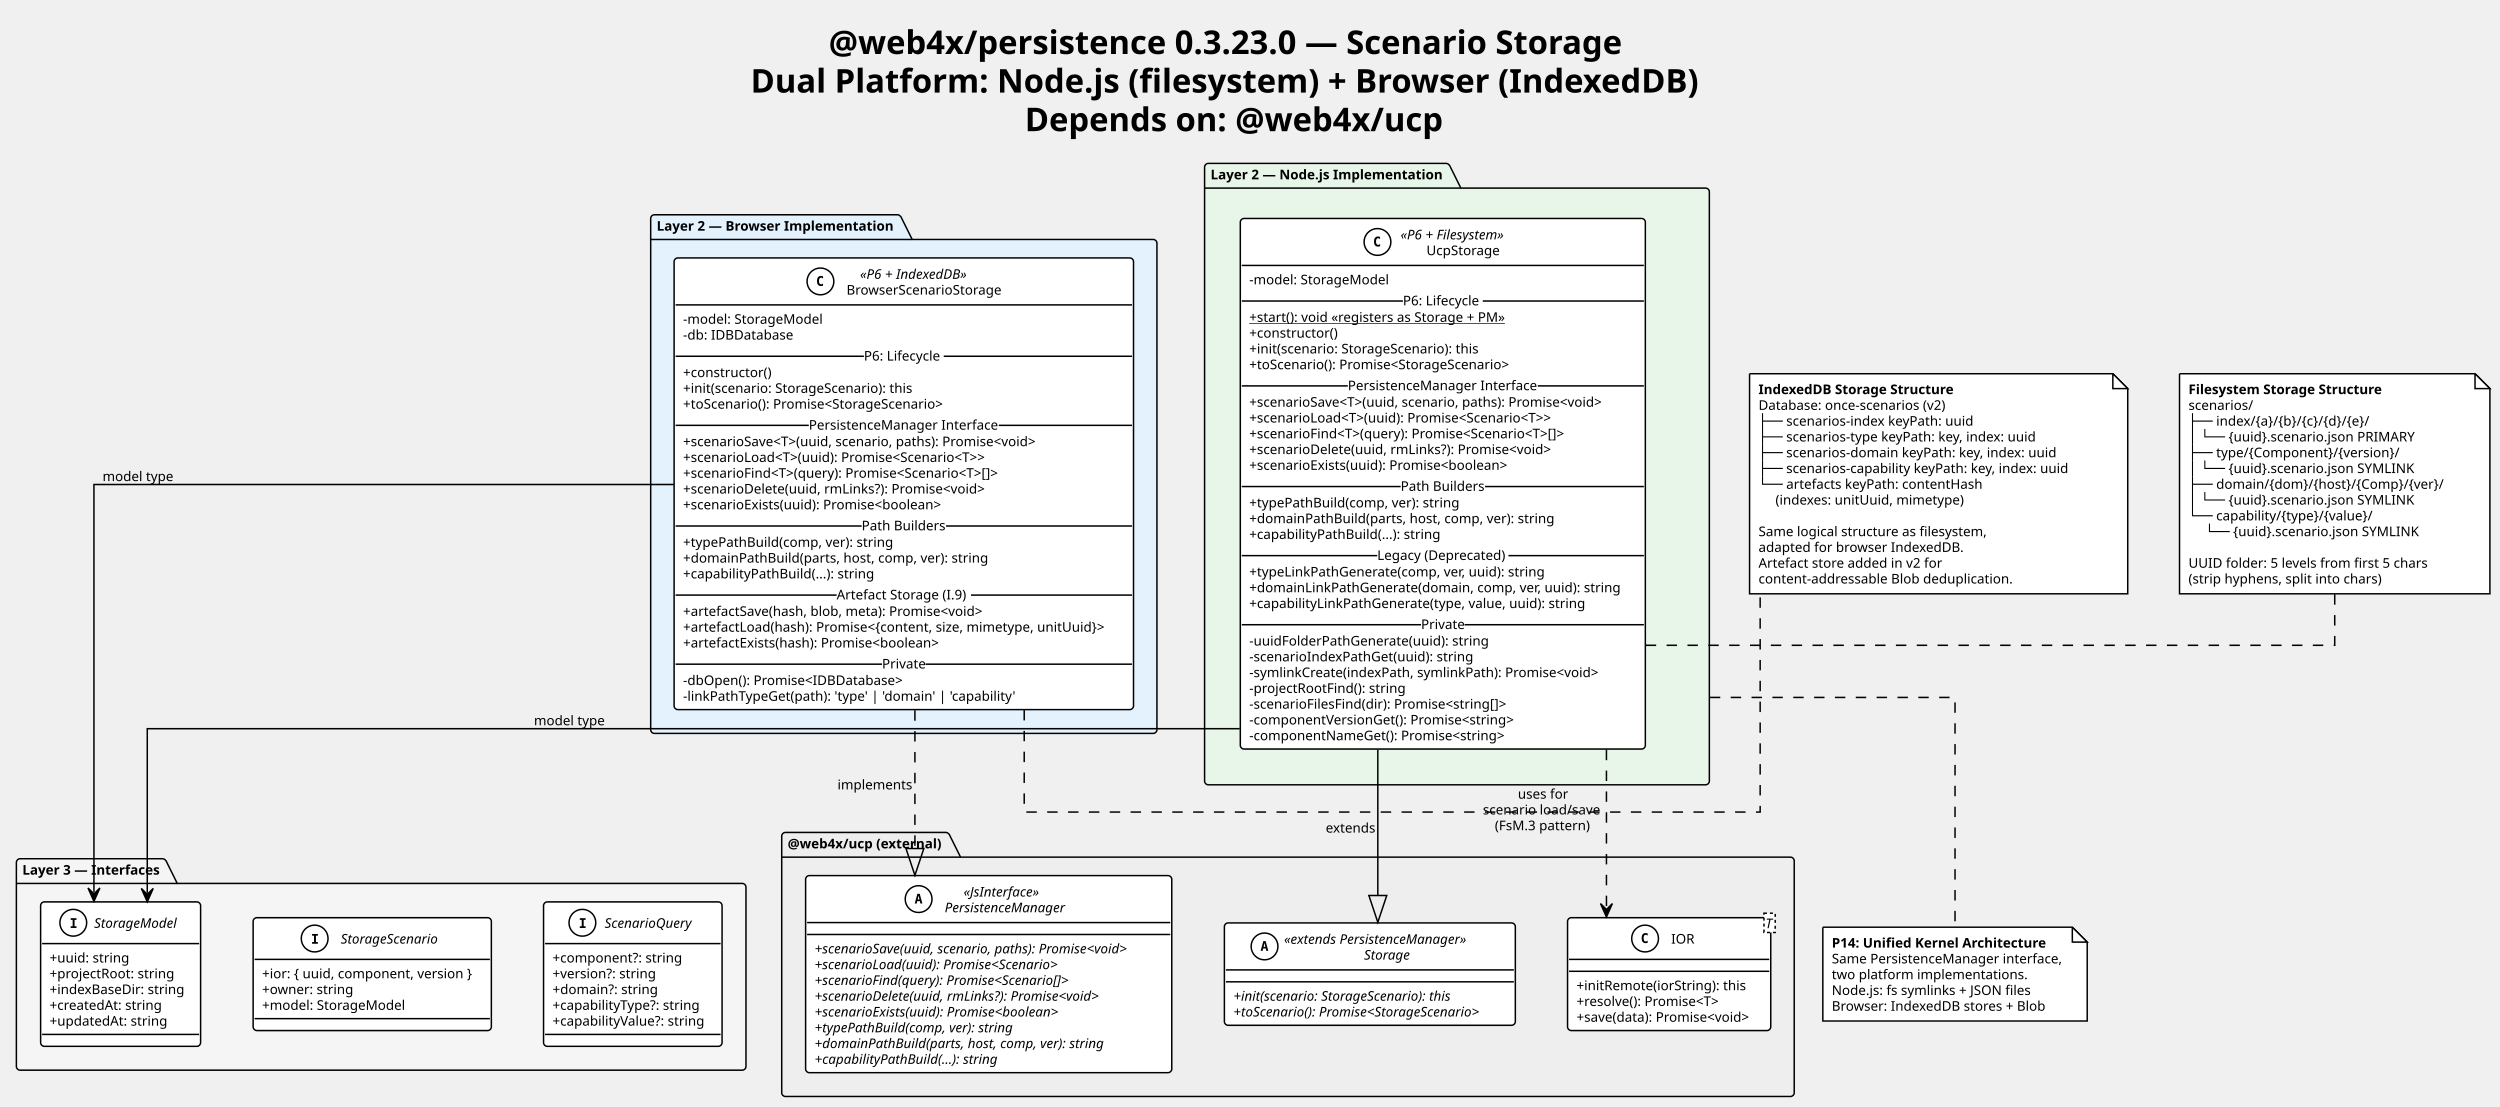
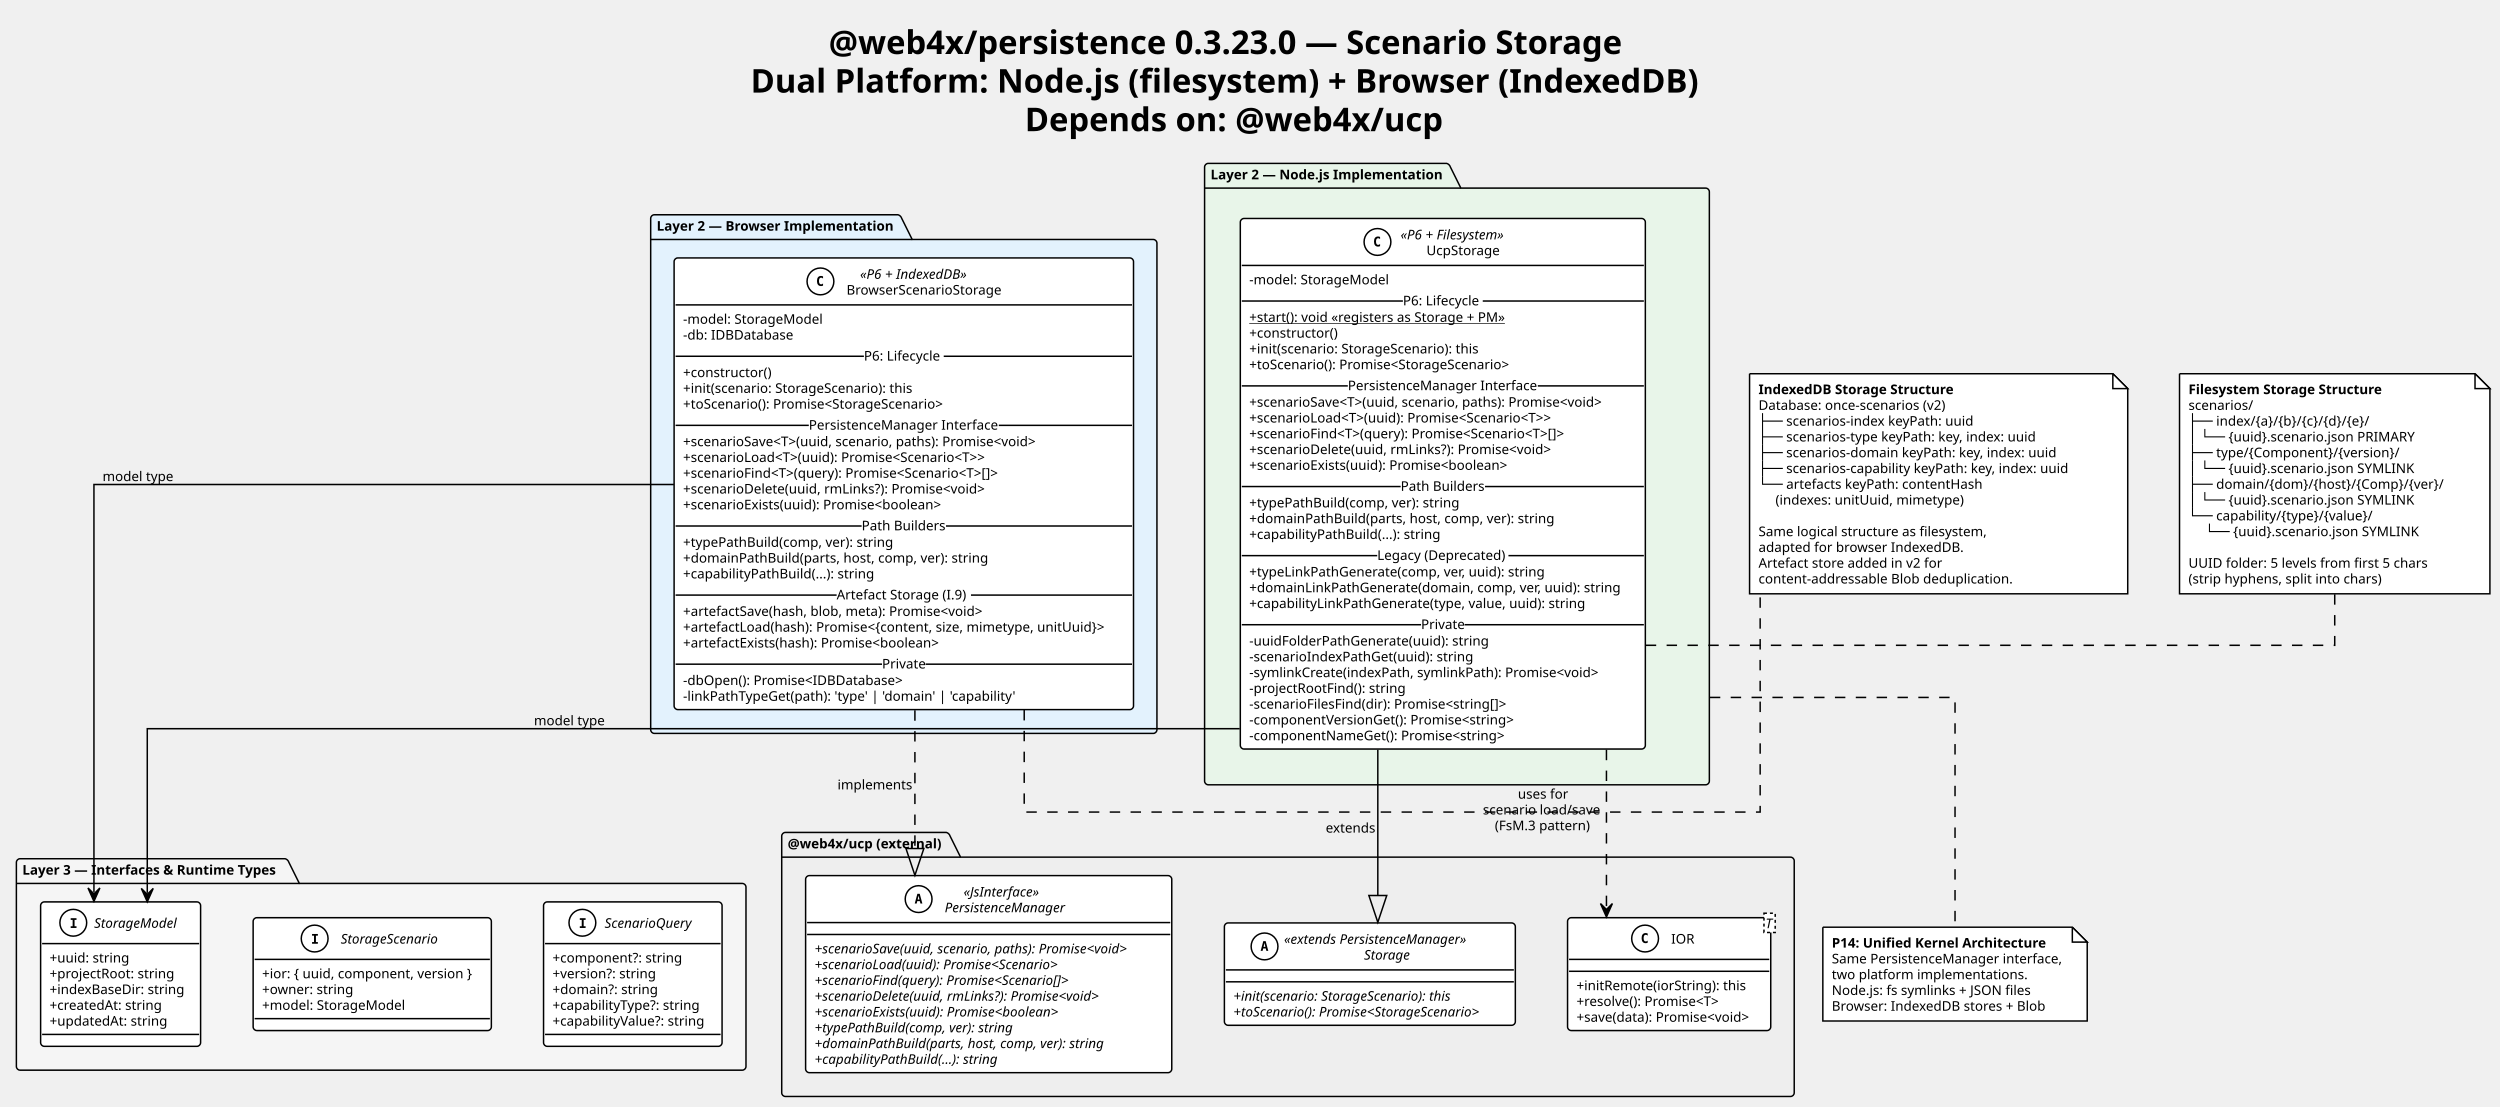
<svg xmlns="http://www.w3.org/2000/svg" contentStyleType="text/css" data-diagram-type="CLASS" height="743px" preserveAspectRatio="none" style="width:1679px;height:743px;background:#FFFFFF;" version="1.1" viewBox="0 0 1679 743" width="1679px" zoomAndPan="magnify">
  <defs />
  <g>
    <g class="title" data-source-line="8">
      <text fill="#000000" font-family="'Segoe UI'" font-size="22" font-weight="bold" lengthAdjust="spacing" textLength="557.144" x="556.54" y="36.27">@web4x/persistence 0.3.23.0 — Scenario Storage</text>
      <text fill="#000000" font-family="'Segoe UI'" font-size="22" font-weight="bold" lengthAdjust="spacing" textLength="662.03" x="504.096" y="62.18">Dual Platform: Node.js (filesystem) + Browser (IndexedDB)</text>
      <text fill="#000000" font-family="'Segoe UI'" font-size="22" font-weight="bold" lengthAdjust="spacing" textLength="293.724" x="688.25" y="88.09">Depends on: @web4x/ucp</text>
    </g>
    <g class="cluster" data-qualified-name="UCP" data-source-line="14" id="ent0002">
      <path d="M527.5,559.061 L635.604,559.061 A3.75,3.75 0 0 1 638.104,561.561 L645.104,575.66 L1202.5,575.66 A2.5,2.5 0 0 1 1205,578.16 L1205,733.89 A2.5,2.5 0 0 1 1202.5,736.39 L527.5,736.39 A2.5,2.5 0 0 1 525,733.89 L525,561.561 A2.5,2.5 0 0 1 527.5,559.061" fill="#EEEEEE" style="stroke:#000000;stroke-width:1;" />
      <line style="stroke:#000000;stroke-width:1;" x1="525" x2="645.104" y1="575.66" y2="575.66" />
      <text fill="#000000" font-family="'Segoe UI'" font-size="9" font-weight="bold" lengthAdjust="spacing" textLength="107.103" x="529" y="569.762">@web4x/ucp (external)</text>
    </g>
    <g class="cluster" data-qualified-name="L3" data-source-line="42" id="ent0006">
-       <path d="M13.5,576.721 L109.554,576.721 A3.75,3.75 0 0 1 112.054,579.221 L119.054,593.32 L498.5,593.32 A2.5,2.5 0 0 1 501,595.82 L501,716.221 A2.5,2.5 0 0 1 498.5,718.721 L13.5,718.721 A2.5,2.5 0 0 1 11,716.221 L11,579.221 A2.5,2.5 0 0 1 13.5,576.721" fill="#F5F5F5" style="stroke:#000000;stroke-width:1;" />
-       <line style="stroke:#000000;stroke-width:1;" x1="11" x2="119.054" y1="593.32" y2="593.32" />
-       <text fill="#000000" font-family="'Segoe UI'" font-size="9" font-weight="bold" lengthAdjust="spacing" textLength="95.054" x="15" y="587.422">Layer 3 — Interfaces</text>
+       <path d="M13.5,576.721 L191.542,576.721 A3.75,3.75 0 0 1 194.042,579.221 L201.042,593.32 L498.5,593.32 A2.5,2.5 0 0 1 501,595.82 L501,716.221 A2.5,2.5 0 0 1 498.5,718.721 L13.5,718.721 A2.5,2.5 0 0 1 11,716.221 L11,579.221 A2.5,2.5 0 0 1 13.5,576.721" fill="#F5F5F5" style="stroke:#000000;stroke-width:1;" />
+       <line style="stroke:#000000;stroke-width:1;" x1="11" x2="201.042" y1="593.32" y2="593.32" />
+       <text fill="#000000" font-family="'Segoe UI'" font-size="9" font-weight="bold" lengthAdjust="spacing" textLength="177.042" x="15" y="587.422">Layer 3 — Interfaces &amp; Runtime Types</text>
    </g>
    <g class="cluster" data-qualified-name="L2_Node" data-source-line="71" id="ent0010">
      <path d="M811.5,109.731 L971.608,109.731 A3.75,3.75 0 0 1 974.108,112.231 L981.108,126.33 L1145.5,126.33 A2.5,2.5 0 0 1 1148,128.83 L1148,524.561 A2.5,2.5 0 0 1 1145.5,527.061 L811.5,527.061 A2.5,2.5 0 0 1 809,524.561 L809,112.231 A2.5,2.5 0 0 1 811.5,109.731" fill="#E8F5E9" style="stroke:#000000;stroke-width:1;" />
      <line style="stroke:#000000;stroke-width:1;" x1="809" x2="981.108" y1="126.33" y2="126.33" />
      <text fill="#000000" font-family="'Segoe UI'" font-size="9" font-weight="bold" lengthAdjust="spacing" textLength="159.108" x="813" y="120.432">Layer 2 — Node.js Implementation</text>
    </g>
    <g class="cluster" data-qualified-name="L2_Browser" data-source-line="105" id="ent0012">
      <path d="M439.5,144.231 L603.124,144.231 A3.75,3.75 0 0 1 605.624,146.731 L612.624,160.83 L774.5,160.83 A2.5,2.5 0 0 1 777,163.33 L777,490.06 A2.5,2.5 0 0 1 774.5,492.56 L439.5,492.56 A2.5,2.5 0 0 1 437,490.06 L437,146.731 A2.5,2.5 0 0 1 439.5,144.231" fill="#E3F2FD" style="stroke:#000000;stroke-width:1;" />
      <line style="stroke:#000000;stroke-width:1;" x1="437" x2="612.624" y1="160.83" y2="160.83" />
      <text fill="#000000" font-family="'Segoe UI'" font-size="9" font-weight="bold" lengthAdjust="spacing" textLength="162.624" x="441" y="154.932">Layer 2 — Browser Implementation</text>
    </g>
    <g class="entity" data-qualified-name="UCP.ExtPM" data-source-line="15" id="ent0003">
      <rect fill="#FFFFFF" height="132.334" rx="2.5" ry="2.5" style="stroke:#000000;stroke-width:1;" width="245.908" x="541.05" y="588.061" />
      <ellipse cx="616.941" cy="603.829" fill="#FFFFFF" rx="9" ry="9" style="stroke:#000000;stroke-width:1;" />
      <path d="M616.898,601.455 L616.288,604.14 L617.514,604.14 Z M616.107,600.268 L617.694,600.268 L619.465,606.829 L618.168,606.829 L617.764,605.208 L616.028,605.208 L615.633,606.829 L614.336,606.829 Z " fill="#000000" />
      <text fill="#000000" font-family="Verdana" font-size="9" font-style="italic" lengthAdjust="spacing" textLength="61.233" x="647.137" y="602.109">«JsInterface»</text>
      <text fill="#000000" font-family="'Segoe UI'" font-size="9" font-style="italic" lengthAdjust="spacing" textLength="86.625" x="634.441" y="612.7">PersistenceManager</text>
      <line style="stroke:#000000;stroke-width:1;" x1="542.05" x2="785.958" y1="619.598" y2="619.598" />
      <line style="stroke:#000000;stroke-width:1;" x1="542.05" x2="785.958" y1="627.598" y2="627.598" />
      <text fill="#000000" font-family="'Segoe UI'" font-size="9" font-style="italic" lengthAdjust="spacing" textLength="233.908" x="547.05" y="640.299">+scenarioSave(uuid, scenario, paths): Promise&lt;void&gt;</text>
      <text fill="#000000" font-family="'Segoe UI'" font-size="9" font-style="italic" lengthAdjust="spacing" textLength="181.622" x="547.05" y="650.899">+scenarioLoad(uuid): Promise&lt;Scenario&gt;</text>
      <text fill="#000000" font-family="'Segoe UI'" font-size="9" font-style="italic" lengthAdjust="spacing" textLength="190.402" x="547.05" y="661.499">+scenarioFind(query): Promise&lt;Scenario[]&gt;</text>
      <text fill="#000000" font-family="'Segoe UI'" font-size="9" font-style="italic" lengthAdjust="spacing" textLength="214.435" x="547.05" y="672.098">+scenarioDelete(uuid, rmLinks?): Promise&lt;void&gt;</text>
      <text fill="#000000" font-family="'Segoe UI'" font-size="9" font-style="italic" lengthAdjust="spacing" textLength="184.254" x="547.05" y="682.698">+scenarioExists(uuid): Promise&lt;boolean&gt;</text>
      <text fill="#000000" font-family="'Segoe UI'" font-size="9" font-style="italic" lengthAdjust="spacing" textLength="146.667" x="547.05" y="693.297">+typePathBuild(comp, ver): string</text>
      <text fill="#000000" font-family="'Segoe UI'" font-size="9" font-style="italic" lengthAdjust="spacing" textLength="213.403" x="547.05" y="703.897">+domainPathBuild(parts, host, comp, ver): string</text>
      <text fill="#000000" font-family="'Segoe UI'" font-size="9" font-style="italic" lengthAdjust="spacing" textLength="134.96" x="547.05" y="714.496">+capabilityPathBuild(...): string</text>
    </g>
    <g class="entity" data-qualified-name="UCP.ExtSTG" data-source-line="26" id="ent0004">
      <rect fill="#FFFFFF" height="68.737" rx="2.5" ry="2.5" style="stroke:#000000;stroke-width:1;" width="195.397" x="822.3" y="619.851" />
      <ellipse cx="849.262" cy="635.619" fill="#FFFFFF" rx="9" ry="9" style="stroke:#000000;stroke-width:1;" />
      <path d="M849.219,633.245 L848.608,635.93 L849.834,635.93 Z M848.428,632.058 L850.014,632.058 L851.785,638.619 L850.489,638.619 L850.085,636.998 L848.349,636.998 L847.953,638.619 L846.657,638.619 Z " fill="#000000" />
      <text fill="#000000" font-family="Verdana" font-size="9" font-style="italic" lengthAdjust="spacing" textLength="140.37" x="862.365" y="633.899">«extends PersistenceManager»</text>
      <text fill="#000000" font-family="'Segoe UI'" font-size="9" font-style="italic" lengthAdjust="spacing" textLength="33.02" x="916.04" y="644.49">Storage</text>
      <line style="stroke:#000000;stroke-width:1;" x1="823.3" x2="1016.697" y1="651.388" y2="651.388" />
      <line style="stroke:#000000;stroke-width:1;" x1="823.3" x2="1016.697" y1="659.388" y2="659.388" />
      <text fill="#000000" font-family="'Segoe UI'" font-size="9" font-style="italic" lengthAdjust="spacing" textLength="161.134" x="828.3" y="672.089">+init(scenario: StorageScenario): this</text>
      <text fill="#000000" font-family="'Segoe UI'" font-size="9" font-style="italic" lengthAdjust="spacing" textLength="183.397" x="828.3" y="682.689">+toScenario(): Promise&lt;StorageScenario&gt;</text>
    </g>
    <g class="entity" data-qualified-name="UCP.ExtIOR" data-source-line="31" id="ent0005">
      <rect fill="#FFFFFF" height="75.799" rx="2.5" ry="2.5" style="stroke:#000000;stroke-width:1;" width="136.458" x="1052.77" y="616.321" />
      <ellipse cx="1104.838" cy="630.321" fill="#FFFFFF" rx="9" ry="9" style="stroke:#000000;stroke-width:1;" />
      <path d="M1106.589,633.131 Q1106.281,633.29 1105.943,633.369 Q1105.604,633.448 1105.231,633.448 Q1103.903,633.448 1103.205,632.573 Q1102.506,631.699 1102.506,630.047 Q1102.506,628.39 1103.205,627.515 Q1103.903,626.641 1105.231,626.641 Q1105.604,626.641 1105.947,626.72 Q1106.29,626.799 1106.589,626.957 L1106.589,628.399 Q1106.255,628.091 1105.94,627.948 Q1105.626,627.805 1105.292,627.805 Q1104.58,627.805 1104.218,628.37 Q1103.855,628.935 1103.855,630.047 Q1103.855,631.154 1104.218,631.719 Q1104.58,632.283 1105.292,632.283 Q1105.626,632.283 1105.94,632.14 Q1106.255,631.998 1106.589,631.69 Z " fill="#000000" />
      <text fill="#000000" font-family="'Segoe UI'" font-size="9" lengthAdjust="spacing" textLength="15.275" x="1122.338" y="633.722">IOR</text>
      <rect fill="#FFFFFF" height="12.938" style="stroke:#000000;stroke-width:1;stroke-dasharray:2,2;" width="7.546" x="1184.682" y="613.321" />
      <text fill="#000000" font-family="Verdana" font-size="9" font-style="italic" lengthAdjust="spacing" textLength="5.546" x="1185.682" y="623.369">T</text>
      <line style="stroke:#000000;stroke-width:1;" x1="1053.77" x2="1188.227" y1="644.321" y2="644.321" />
      <line style="stroke:#000000;stroke-width:1;" x1="1053.77" x2="1188.227" y1="652.321" y2="652.321" />
      <text fill="#000000" font-family="'Segoe UI'" font-size="9" lengthAdjust="spacing" textLength="119.522" x="1058.77" y="665.022">+initRemote(iorString): this</text>
      <text fill="#000000" font-family="'Segoe UI'" font-size="9" lengthAdjust="spacing" textLength="104.581" x="1058.77" y="675.621">+resolve(): Promise&lt;T&gt;</text>
      <text fill="#000000" font-family="'Segoe UI'" font-size="9" lengthAdjust="spacing" textLength="124.457" x="1058.77" y="686.221">+save(data): Promise&lt;void&gt;</text>
    </g>
    <g class="entity" data-qualified-name="L3.ISTM" data-source-line="44" id="ent0007">
      <rect fill="#FFFFFF" height="96.998" rx="2.5" ry="2.5" style="stroke:#000000;stroke-width:1;" width="107.445" x="27.28" y="605.721" />
      <ellipse cx="49.219" cy="619.721" fill="#FFFFFF" rx="9" ry="9" style="stroke:#000000;stroke-width:1;" />
      <path d="M47.475,617.802 L47.475,616.659 L51.381,616.659 L51.381,617.802 L50.076,617.802 L50.076,622.078 L51.381,622.078 L51.381,623.221 L47.475,623.221 L47.475,622.078 L48.78,622.078 L48.78,617.802 Z " fill="#000000" />
      <text fill="#000000" font-family="'Segoe UI'" font-size="9" font-style="italic" lengthAdjust="spacing" textLength="59.581" x="63.205" y="623.122">StorageModel</text>
      <line style="stroke:#000000;stroke-width:1;" x1="28.28" x2="133.725" y1="633.721" y2="633.721" />
      <text fill="#000000" font-family="'Segoe UI'" font-size="9" lengthAdjust="spacing" textLength="57.722" x="33.28" y="646.422">+uuid: string</text>
      <text fill="#000000" font-family="'Segoe UI'" font-size="9" lengthAdjust="spacing" textLength="89.002" x="33.28" y="657.021">+projectRoot: string</text>
      <text fill="#000000" font-family="'Segoe UI'" font-size="9" lengthAdjust="spacing" textLength="95.445" x="33.28" y="667.621">+indexBaseDir: string</text>
      <text fill="#000000" font-family="'Segoe UI'" font-size="9" lengthAdjust="spacing" textLength="80.183" x="33.28" y="678.221">+createdAt: string</text>
      <text fill="#000000" font-family="'Segoe UI'" font-size="9" lengthAdjust="spacing" textLength="83.79" x="33.28" y="688.82">+updatedAt: string</text>
      <line style="stroke:#000000;stroke-width:1;" x1="28.28" x2="133.725" y1="694.718" y2="694.718" />
    </g>
    <g class="entity" data-qualified-name="L3.ISTS" data-source-line="52" id="ent0008">
      <rect fill="#FFFFFF" height="75.799" rx="2.5" ry="2.5" style="stroke:#000000;stroke-width:1;" width="159.981" x="170.01" y="616.321" />
      <ellipse cx="211.321" cy="630.321" fill="#FFFFFF" rx="9" ry="9" style="stroke:#000000;stroke-width:1;" />
      <path d="M209.577,628.402 L209.577,627.259 L213.483,627.259 L213.483,628.402 L212.178,628.402 L212.178,632.678 L213.483,632.678 L213.483,633.821 L209.577,633.821 L209.577,632.678 L210.882,632.678 L210.882,628.402 Z " fill="#000000" />
      <text fill="#000000" font-family="'Segoe UI'" font-size="9" font-style="italic" lengthAdjust="spacing" textLength="69.86" x="228.821" y="633.722">StorageScenario</text>
      <line style="stroke:#000000;stroke-width:1;" x1="171.01" x2="328.991" y1="644.321" y2="644.321" />
      <text fill="#000000" font-family="'Segoe UI'" font-size="9" lengthAdjust="spacing" textLength="147.981" x="176.01" y="657.022">+ior: { uuid, component, version }</text>
      <text fill="#000000" font-family="'Segoe UI'" font-size="9" lengthAdjust="spacing" textLength="65.03" x="176.01" y="667.621">+owner: string</text>
      <text fill="#000000" font-family="'Segoe UI'" font-size="9" lengthAdjust="spacing" textLength="99.642" x="176.01" y="678.221">+model: StorageModel</text>
      <line style="stroke:#000000;stroke-width:1;" x1="171.01" x2="328.991" y1="684.119" y2="684.119" />
    </g>
    <g class="entity" data-qualified-name="L3.ISQ" data-source-line="58" id="ent0009">
      <rect fill="#FFFFFF" height="96.998" rx="2.5" ry="2.5" style="stroke:#000000;stroke-width:1;" width="119.89" x="365.05" y="605.721" />
      <ellipse cx="391.134" cy="619.721" fill="#FFFFFF" rx="9" ry="9" style="stroke:#000000;stroke-width:1;" />
      <path d="M389.389,617.802 L389.389,616.659 L393.296,616.659 L393.296,617.802 L391.991,617.802 L391.991,622.078 L393.296,622.078 L393.296,623.221 L389.389,623.221 L389.389,622.078 L390.695,622.078 L390.695,617.802 Z " fill="#000000" />
      <text fill="#000000" font-family="'Segoe UI'" font-size="9" font-style="italic" lengthAdjust="spacing" textLength="62.815" x="406.041" y="623.122">ScenarioQuery</text>
      <line style="stroke:#000000;stroke-width:1;" x1="366.05" x2="483.94" y1="633.721" y2="633.721" />
      <text fill="#000000" font-family="'Segoe UI'" font-size="9" lengthAdjust="spacing" textLength="91.367" x="371.05" y="646.422">+component?: string</text>
      <text fill="#000000" font-family="'Segoe UI'" font-size="9" lengthAdjust="spacing" textLength="73.74" x="371.05" y="657.021">+version?: string</text>
      <text fill="#000000" font-family="'Segoe UI'" font-size="9" lengthAdjust="spacing" textLength="74.835" x="371.05" y="667.621">+domain?: string</text>
      <text fill="#000000" font-family="'Segoe UI'" font-size="9" lengthAdjust="spacing" textLength="104.906" x="371.05" y="678.221">+capabilityType?: string</text>
      <text fill="#000000" font-family="'Segoe UI'" font-size="9" lengthAdjust="spacing" textLength="107.89" x="371.05" y="688.82">+capabilityValue?: string</text>
      <line style="stroke:#000000;stroke-width:1;" x1="366.05" x2="483.94" y1="694.718" y2="694.718" />
    </g>
    <g class="entity" data-qualified-name="L2_Node.UcpSt" data-source-line="73" id="ent0011">
      <rect fill="#FFFFFF" height="356.327" rx="2.5" ry="2.5" style="stroke:#000000;stroke-width:1;" width="272.02" x="832.99" y="146.731" />
      <ellipse cx="925.111" cy="162.499" fill="#FFFFFF" rx="9" ry="9" style="stroke:#000000;stroke-width:1;" />
      <path d="M926.861,165.31 Q926.554,165.469 926.215,165.548 Q925.877,165.627 925.503,165.627 Q924.176,165.627 923.477,164.752 Q922.779,163.878 922.779,162.225 Q922.779,160.569 923.477,159.694 Q924.176,158.82 925.503,158.82 Q925.877,158.82 926.22,158.899 Q926.562,158.978 926.861,159.136 L926.861,160.577 Q926.527,160.27 926.213,160.127 Q925.899,159.984 925.565,159.984 Q924.853,159.984 924.49,160.549 Q924.128,161.113 924.128,162.225 Q924.128,163.333 924.49,163.898 Q924.853,164.462 925.565,164.462 Q925.899,164.462 926.213,164.319 Q926.527,164.177 926.861,163.869 Z " fill="#000000" />
      <text fill="#000000" font-family="Verdana" font-size="9" font-style="italic" lengthAdjust="spacing" textLength="84.278" x="940.611" y="160.779">«P6 + Filesystem»</text>
      <text fill="#000000" font-family="'Segoe UI'" font-size="9" lengthAdjust="spacing" textLength="49.531" x="957.985" y="171.37">UcpStorage</text>
      <line style="stroke:#000000;stroke-width:1;" x1="833.99" x2="1104.01" y1="178.268" y2="178.268" />
      <text fill="#000000" font-family="'Segoe UI'" font-size="9" lengthAdjust="spacing" textLength="97.695" x="838.99" y="190.969">-model: StorageModel</text>
      <text fill="#000000" font-family="'Segoe UI'" font-size="9" lengthAdjust="spacing" text-decoration="underline" textLength="184.254" x="838.99" y="216.168">+start(): void  «registers as Storage + PM»</text>
      <text fill="#000000" font-family="'Segoe UI'" font-size="9" lengthAdjust="spacing" textLength="63.141" x="838.99" y="226.768">+constructor()</text>
      <text fill="#000000" font-family="'Segoe UI'" font-size="9" lengthAdjust="spacing" textLength="161.134" x="838.99" y="237.368">+init(scenario: StorageScenario): this</text>
      <text fill="#000000" font-family="'Segoe UI'" font-size="9" lengthAdjust="spacing" textLength="183.397" x="838.99" y="247.967">+toScenario(): Promise&lt;StorageScenario&gt;</text>
      <line style="stroke:#000000;stroke-width:1;" x1="833.99" x2="942.189" y1="202.167" y2="202.167" />
      <text fill="#000000" font-family="'Segoe UI'" font-size="9" lengthAdjust="spacing" textLength="53.622" x="942.189" y="205.069">P6: Lifecycle</text>
      <line style="stroke:#000000;stroke-width:1;" x1="995.811" x2="1104.01" y1="202.167" y2="202.167" />
      <text fill="#000000" font-family="'Segoe UI'" font-size="9" lengthAdjust="spacing" textLength="253.907" x="838.99" y="273.166">+scenarioSave&lt;T&gt;(uuid, scenario, paths): Promise&lt;void&gt;</text>
      <text fill="#000000" font-family="'Segoe UI'" font-size="9" lengthAdjust="spacing" textLength="221.621" x="838.99" y="283.766">+scenarioLoad&lt;T&gt;(uuid): Promise&lt;Scenario&lt;T&gt;&gt;</text>
      <text fill="#000000" font-family="'Segoe UI'" font-size="9" lengthAdjust="spacing" textLength="230.401" x="838.99" y="294.366">+scenarioFind&lt;T&gt;(query): Promise&lt;Scenario&lt;T&gt;[]&gt;</text>
      <text fill="#000000" font-family="'Segoe UI'" font-size="9" lengthAdjust="spacing" textLength="214.435" x="838.99" y="304.965">+scenarioDelete(uuid, rmLinks?): Promise&lt;void&gt;</text>
      <text fill="#000000" font-family="'Segoe UI'" font-size="9" lengthAdjust="spacing" textLength="184.254" x="838.99" y="315.565">+scenarioExists(uuid): Promise&lt;boolean&gt;</text>
      <line style="stroke:#000000;stroke-width:1;" x1="833.99" x2="905.191" y1="259.166" y2="259.166" />
      <text fill="#000000" font-family="'Segoe UI'" font-size="9" lengthAdjust="spacing" textLength="127.617" x="905.191" y="262.067">PersistenceManager Interface</text>
      <line style="stroke:#000000;stroke-width:1;" x1="1032.809" x2="1104.01" y1="259.166" y2="259.166" />
      <text fill="#000000" font-family="'Segoe UI'" font-size="9" lengthAdjust="spacing" textLength="146.667" x="838.99" y="340.764">+typePathBuild(comp, ver): string</text>
      <text fill="#000000" font-family="'Segoe UI'" font-size="9" lengthAdjust="spacing" textLength="213.403" x="838.99" y="351.364">+domainPathBuild(parts, host, comp, ver): string</text>
      <text fill="#000000" font-family="'Segoe UI'" font-size="9" lengthAdjust="spacing" textLength="134.96" x="838.99" y="361.963">+capabilityPathBuild(...): string</text>
      <line style="stroke:#000000;stroke-width:1;" x1="833.99" x2="940.671" y1="326.763" y2="326.763" />
      <text fill="#000000" font-family="'Segoe UI'" font-size="9" lengthAdjust="spacing" textLength="56.659" x="940.671" y="329.665">Path Builders</text>
      <line style="stroke:#000000;stroke-width:1;" x1="997.329" x2="1104.01" y1="326.763" y2="326.763" />
      <text fill="#000000" font-family="'Segoe UI'" font-size="9" lengthAdjust="spacing" textLength="207.567" x="838.99" y="387.163">+typeLinkPathGenerate(comp, ver, uuid): string</text>
      <text fill="#000000" font-family="'Segoe UI'" font-size="9" lengthAdjust="spacing" textLength="260.02" x="838.99" y="397.762">+domainLinkPathGenerate(domain, comp, ver, uuid): string</text>
      <text fill="#000000" font-family="'Segoe UI'" font-size="9" lengthAdjust="spacing" textLength="234.589" x="838.99" y="408.362">+capabilityLinkPathGenerate(type, value, uuid): string</text>
      <line style="stroke:#000000;stroke-width:1;" x1="833.99" x2="924.925" y1="373.162" y2="373.162" />
      <text fill="#000000" font-family="'Segoe UI'" font-size="9" lengthAdjust="spacing" textLength="88.15" x="924.925" y="376.063">Legacy (Deprecated)</text>
      <line style="stroke:#000000;stroke-width:1;" x1="1013.075" x2="1104.01" y1="373.162" y2="373.162" />
      <text fill="#000000" font-family="'Segoe UI'" font-size="9" lengthAdjust="spacing" textLength="166.43" x="838.99" y="433.561">-uuidFolderPathGenerate(uuid): string</text>
      <text fill="#000000" font-family="'Segoe UI'" font-size="9" lengthAdjust="spacing" textLength="156.366" x="838.99" y="444.161">-scenarioIndexPathGet(uuid): string</text>
      <text fill="#000000" font-family="'Segoe UI'" font-size="9" lengthAdjust="spacing" textLength="247.94" x="838.99" y="454.76">-symlinkCreate(indexPath, symlinkPath): Promise&lt;void&gt;</text>
      <text fill="#000000" font-family="'Segoe UI'" font-size="9" lengthAdjust="spacing" textLength="111.586" x="838.99" y="465.36">-projectRootFind(): string</text>
      <text fill="#000000" font-family="'Segoe UI'" font-size="9" lengthAdjust="spacing" textLength="183.981" x="838.99" y="475.959">-scenarioFilesFind(dir): Promise&lt;string[]&gt;</text>
      <text fill="#000000" font-family="'Segoe UI'" font-size="9" lengthAdjust="spacing" textLength="188.345" x="838.99" y="486.559">-componentVersionGet(): Promise&lt;string&gt;</text>
      <text fill="#000000" font-family="'Segoe UI'" font-size="9" lengthAdjust="spacing" textLength="180.497" x="838.99" y="497.159">-componentNameGet(): Promise&lt;string&gt;</text>
      <line style="stroke:#000000;stroke-width:1;" x1="833.99" x2="954.366" y1="419.56" y2="419.56" />
      <text fill="#000000" font-family="'Segoe UI'" font-size="9" lengthAdjust="spacing" textLength="29.268" x="954.366" y="422.461">Private</text>
      <line style="stroke:#000000;stroke-width:1;" x1="983.634" x2="1104.01" y1="419.56" y2="419.56" />
    </g>
    <g class="entity" data-qualified-name="L2_Browser.BSS" data-source-line="107" id="ent0013">
      <rect fill="#FFFFFF" height="303.329" rx="2.5" ry="2.5" style="stroke:#000000;stroke-width:1;" width="308.534" x="452.73" y="173.231" />
      <ellipse cx="551.014" cy="188.999" fill="#FFFFFF" rx="9" ry="9" style="stroke:#000000;stroke-width:1;" />
      <path d="M552.764,191.81 Q552.457,191.969 552.118,192.048 Q551.78,192.127 551.406,192.127 Q550.079,192.127 549.38,191.252 Q548.682,190.378 548.682,188.725 Q548.682,187.069 549.38,186.194 Q550.079,185.32 551.406,185.32 Q551.78,185.32 552.123,185.399 Q552.465,185.478 552.764,185.636 L552.764,187.077 Q552.43,186.77 552.116,186.627 Q551.802,186.484 551.468,186.484 Q550.756,186.484 550.393,187.049 Q550.031,187.613 550.031,188.725 Q550.031,189.833 550.393,190.398 Q550.756,190.962 551.468,190.962 Q551.802,190.962 552.116,190.819 Q552.43,190.677 552.764,190.369 Z " fill="#000000" />
      <text fill="#000000" font-family="Verdana" font-size="9" font-style="italic" lengthAdjust="spacing" textLength="86.251" x="577.621" y="187.279">«P6 + IndexedDB»</text>
      <text fill="#000000" font-family="'Segoe UI'" font-size="9" lengthAdjust="spacing" textLength="104.467" x="568.514" y="197.87">BrowserScenarioStorage</text>
      <line style="stroke:#000000;stroke-width:1;" x1="453.73" x2="760.264" y1="204.768" y2="204.768" />
      <text fill="#000000" font-family="'Segoe UI'" font-size="9" lengthAdjust="spacing" textLength="97.695" x="458.73" y="217.469">-model: StorageModel</text>
      <text fill="#000000" font-family="'Segoe UI'" font-size="9" lengthAdjust="spacing" textLength="77.027" x="458.73" y="228.069">-db: IDBDatabase</text>
      <text fill="#000000" font-family="'Segoe UI'" font-size="9" lengthAdjust="spacing" textLength="63.141" x="458.73" y="253.268">+constructor()</text>
      <text fill="#000000" font-family="'Segoe UI'" font-size="9" lengthAdjust="spacing" textLength="161.134" x="458.73" y="263.868">+init(scenario: StorageScenario): this</text>
      <text fill="#000000" font-family="'Segoe UI'" font-size="9" lengthAdjust="spacing" textLength="183.397" x="458.73" y="274.467">+toScenario(): Promise&lt;StorageScenario&gt;</text>
      <line style="stroke:#000000;stroke-width:1;" x1="453.73" x2="580.186" y1="239.267" y2="239.267" />
      <text fill="#000000" font-family="'Segoe UI'" font-size="9" lengthAdjust="spacing" textLength="53.622" x="580.186" y="242.168">P6: Lifecycle</text>
      <line style="stroke:#000000;stroke-width:1;" x1="633.808" x2="760.264" y1="239.267" y2="239.267" />
      <text fill="#000000" font-family="'Segoe UI'" font-size="9" lengthAdjust="spacing" textLength="253.907" x="458.73" y="299.666">+scenarioSave&lt;T&gt;(uuid, scenario, paths): Promise&lt;void&gt;</text>
      <text fill="#000000" font-family="'Segoe UI'" font-size="9" lengthAdjust="spacing" textLength="221.621" x="458.73" y="310.266">+scenarioLoad&lt;T&gt;(uuid): Promise&lt;Scenario&lt;T&gt;&gt;</text>
      <text fill="#000000" font-family="'Segoe UI'" font-size="9" lengthAdjust="spacing" textLength="230.401" x="458.73" y="320.866">+scenarioFind&lt;T&gt;(query): Promise&lt;Scenario&lt;T&gt;[]&gt;</text>
      <text fill="#000000" font-family="'Segoe UI'" font-size="9" lengthAdjust="spacing" textLength="214.435" x="458.73" y="331.465">+scenarioDelete(uuid, rmLinks?): Promise&lt;void&gt;</text>
      <text fill="#000000" font-family="'Segoe UI'" font-size="9" lengthAdjust="spacing" textLength="184.254" x="458.73" y="342.065">+scenarioExists(uuid): Promise&lt;boolean&gt;</text>
      <line style="stroke:#000000;stroke-width:1;" x1="453.73" x2="543.188" y1="285.666" y2="285.666" />
      <text fill="#000000" font-family="'Segoe UI'" font-size="9" lengthAdjust="spacing" textLength="127.617" x="543.188" y="288.567">PersistenceManager Interface</text>
      <line style="stroke:#000000;stroke-width:1;" x1="670.806" x2="760.264" y1="285.666" y2="285.666" />
      <text fill="#000000" font-family="'Segoe UI'" font-size="9" lengthAdjust="spacing" textLength="146.667" x="458.73" y="367.264">+typePathBuild(comp, ver): string</text>
      <text fill="#000000" font-family="'Segoe UI'" font-size="9" lengthAdjust="spacing" textLength="213.403" x="458.73" y="377.864">+domainPathBuild(parts, host, comp, ver): string</text>
      <text fill="#000000" font-family="'Segoe UI'" font-size="9" lengthAdjust="spacing" textLength="134.96" x="458.73" y="388.463">+capabilityPathBuild(...): string</text>
      <line style="stroke:#000000;stroke-width:1;" x1="453.73" x2="578.668" y1="353.263" y2="353.263" />
      <text fill="#000000" font-family="'Segoe UI'" font-size="9" lengthAdjust="spacing" textLength="56.659" x="578.668" y="356.165">Path Builders</text>
      <line style="stroke:#000000;stroke-width:1;" x1="635.326" x2="760.264" y1="353.263" y2="353.263" />
      <text fill="#000000" font-family="'Segoe UI'" font-size="9" lengthAdjust="spacing" textLength="212.366" x="458.73" y="413.663">+artefactSave(hash, blob, meta): Promise&lt;void&gt;</text>
      <text fill="#000000" font-family="'Segoe UI'" font-size="9" lengthAdjust="spacing" textLength="296.534" x="458.73" y="424.262">+artefactLoad(hash): Promise&lt;{content, size, mimetype, unitUuid}&gt;</text>
      <text fill="#000000" font-family="'Segoe UI'" font-size="9" lengthAdjust="spacing" textLength="182.254" x="458.73" y="434.862">+artefactExists(hash): Promise&lt;boolean&gt;</text>
      <line style="stroke:#000000;stroke-width:1;" x1="453.73" x2="561.883" y1="399.662" y2="399.662" />
      <text fill="#000000" font-family="'Segoe UI'" font-size="9" lengthAdjust="spacing" textLength="90.228" x="561.883" y="402.563">Artefact Storage (I.9)</text>
      <line style="stroke:#000000;stroke-width:1;" x1="652.111" x2="760.264" y1="399.662" y2="399.662" />
      <text fill="#000000" font-family="'Segoe UI'" font-size="9" lengthAdjust="spacing" textLength="155.237" x="458.73" y="460.061">-dbOpen(): Promise&lt;IDBDatabase&gt;</text>
      <text fill="#000000" font-family="'Segoe UI'" font-size="9" lengthAdjust="spacing" textLength="230.977" x="458.73" y="470.661">-linkPathTypeGet(path): 'type' | 'domain' | 'capability'</text>
      <line style="stroke:#000000;stroke-width:1;" x1="453.73" x2="592.363" y1="446.06" y2="446.06" />
      <text fill="#000000" font-family="'Segoe UI'" font-size="9" lengthAdjust="spacing" textLength="29.268" x="592.363" y="448.961">Private</text>
      <line style="stroke:#000000;stroke-width:1;" x1="621.631" x2="760.264" y1="446.06" y2="446.06" />
    </g>
    <g class="entity" data-qualified-name="GMN19" data-source-line="149" id="ent0020">
      <path d="M1463.77,250.99 L1463.77,398.785 L1672.223,398.785 L1672.223,260.99 L1662.223,250.99 L1463.77,250.99" fill="#FFFFFF" style="stroke:#000000;stroke-width:1;" />
      <path d="M1662.223,250.99 L1662.223,260.99 L1672.223,260.99 L1662.223,250.99" fill="#FFFFFF" style="stroke:#000000;stroke-width:1;" />
      <text fill="#000000" font-family="'Segoe UI'" font-size="9" font-weight="bold" lengthAdjust="spacing" textLength="132.935" x="1469.77" y="264.692">Filesystem Storage Structure</text>
      <text fill="#000000" font-family="'Segoe UI'" font-size="9" lengthAdjust="spacing" textLength="45.888" x="1469.77" y="275.291">scenarios/</text>
      <text fill="#000000" font-family="'Segoe UI'" font-size="9" lengthAdjust="spacing" textLength="137.742" x="1469.77" y="285.891">├── index/{a}/{b}/{c}/{d}/{e}/</text>
      <text fill="#000000" font-family="'Segoe UI'" font-size="9" lengthAdjust="spacing" textLength="183.305" x="1469.77" y="296.49">│   └── {uuid}.scenario.json    PRIMARY</text>
      <text fill="#000000" font-family="'Segoe UI'" font-size="9" lengthAdjust="spacing" textLength="157.021" x="1469.77" y="307.09">├── type/{Component}/{version}/</text>
      <text fill="#000000" font-family="'Segoe UI'" font-size="9" lengthAdjust="spacing" textLength="182.909" x="1469.77" y="317.69">│   └── {uuid}.scenario.json    SYMLINK</text>
      <text fill="#000000" font-family="'Segoe UI'" font-size="9" lengthAdjust="spacing" textLength="187.453" x="1469.77" y="328.289">├── domain/{dom}/{host}/{Comp}/{ver}/</text>
      <text fill="#000000" font-family="'Segoe UI'" font-size="9" lengthAdjust="spacing" textLength="182.909" x="1469.77" y="338.889">│   └── {uuid}.scenario.json    SYMLINK</text>
      <text fill="#000000" font-family="'Segoe UI'" font-size="9" lengthAdjust="spacing" textLength="139.043" x="1469.77" y="349.488">└── capability/{type}/{value}/</text>
      <text fill="#000000" font-family="'Segoe UI'" font-size="9" lengthAdjust="spacing" textLength="165.366" x="1481.161" y="360.088">└── {uuid}.scenario.json    SYMLINK</text>
      <text fill="#000000" font-family="'Segoe UI'" font-size="9" lengthAdjust="spacing" textLength="2.848" x="1469.77" y="370.688"> </text>
      <text fill="#000000" font-family="'Segoe UI'" font-size="9" lengthAdjust="spacing" textLength="168.152" x="1469.77" y="381.287">UUID folder: 5 levels from first 5 chars</text>
      <text fill="#000000" font-family="'Segoe UI'" font-size="9" lengthAdjust="spacing" textLength="136.059" x="1469.77" y="391.887">(strip hyphens, split into chars)</text>
    </g>
    <g class="entity" data-qualified-name="GMN22" data-source-line="165" id="ent0023">
      <path d="M1175.01,250.99 L1175.01,398.785 L1428.982,398.785 L1428.982,260.99 L1418.982,250.99 L1175.01,250.99" fill="#FFFFFF" style="stroke:#000000;stroke-width:1;" />
      <path d="M1418.982,250.99 L1418.982,260.99 L1428.982,260.99 L1418.982,250.99" fill="#FFFFFF" style="stroke:#000000;stroke-width:1;" />
      <text fill="#000000" font-family="'Segoe UI'" font-size="9" font-weight="bold" lengthAdjust="spacing" textLength="133.058" x="1181.01" y="264.692">IndexedDB Storage Structure</text>
      <text fill="#000000" font-family="'Segoe UI'" font-size="9" lengthAdjust="spacing" textLength="132.144" x="1181.01" y="275.291">Database: once-scenarios (v2)</text>
      <text fill="#000000" font-family="'Segoe UI'" font-size="9" lengthAdjust="spacing" textLength="176.7" x="1181.01" y="285.891">├── scenarios-index      keyPath: uuid</text>
      <text fill="#000000" font-family="'Segoe UI'" font-size="9" lengthAdjust="spacing" textLength="224.662" x="1181.01" y="296.49">├── scenarios-type       keyPath: key, index: uuid</text>
      <text fill="#000000" font-family="'Segoe UI'" font-size="9" lengthAdjust="spacing" textLength="232.972" x="1181.01" y="307.09">├── scenarios-domain     keyPath: key, index: uuid</text>
      <text fill="#000000" font-family="'Segoe UI'" font-size="9" lengthAdjust="spacing" textLength="230.581" x="1181.01" y="317.69">├── scenarios-capability keyPath: key, index: uuid</text>
      <text fill="#000000" font-family="'Segoe UI'" font-size="9" lengthAdjust="spacing" textLength="196.277" x="1181.01" y="328.289">└── artefacts            keyPath: contentHash</text>
      <text fill="#000000" font-family="'Segoe UI'" font-size="9" lengthAdjust="spacing" textLength="131.625" x="1192.401" y="338.889">(indexes: unitUuid, mimetype)</text>
      <text fill="#000000" font-family="'Segoe UI'" font-size="9" lengthAdjust="spacing" textLength="2.848" x="1181.01" y="349.488"> </text>
      <text fill="#000000" font-family="'Segoe UI'" font-size="9" lengthAdjust="spacing" textLength="159.223" x="1181.01" y="360.088">Same logical structure as filesystem,</text>
      <text fill="#000000" font-family="'Segoe UI'" font-size="9" lengthAdjust="spacing" textLength="141.293" x="1181.01" y="370.688">adapted for browser IndexedDB.</text>
      <text fill="#000000" font-family="'Segoe UI'" font-size="9" lengthAdjust="spacing" textLength="128.98" x="1181.01" y="381.287">Artefact store added in v2 for</text>
      <text fill="#000000" font-family="'Segoe UI'" font-size="9" lengthAdjust="spacing" textLength="177.658" x="1181.01" y="391.887">content-addressable Blob deduplication.</text>
    </g>
    <g class="entity" data-qualified-name="GMN25" data-source-line="181" id="ent0026">
      <path d="M1224.22,622.721 L1224.22,685.718 L1401.775,685.718 L1401.775,632.721 L1391.775,622.721 L1224.22,622.721" fill="#FFFFFF" style="stroke:#000000;stroke-width:1;" />
      <path d="M1391.775,622.721 L1391.775,632.721 L1401.775,632.721 L1391.775,622.721" fill="#FFFFFF" style="stroke:#000000;stroke-width:1;" />
      <text fill="#000000" font-family="'Segoe UI'" font-size="9" font-weight="bold" lengthAdjust="spacing" textLength="148.72" x="1230.22" y="636.422">P14: Unified Kernel Architecture</text>
      <text fill="#000000" font-family="'Segoe UI'" font-size="9" lengthAdjust="spacing" textLength="156.555" x="1230.22" y="647.021">Same PersistenceManager interface,</text>
      <text fill="#000000" font-family="'Segoe UI'" font-size="9" lengthAdjust="spacing" textLength="135.189" x="1230.22" y="657.621">two platform implementations.</text>
      <text fill="#000000" font-family="'Segoe UI'" font-size="9" lengthAdjust="spacing" textLength="142.897" x="1230.22" y="668.221">Node.js: fs symlinks + JSON files</text>
      <text fill="#000000" font-family="'Segoe UI'" font-size="9" lengthAdjust="spacing" textLength="148.711" x="1230.22" y="678.82">Browser: IndexedDB stores + Blob</text>
    </g>
    <g class="link" data-entity-1="ent0011" data-entity-2="ent0004" data-link-type="extension" data-source-line="138" id="lnk14">
      <path codeLine="138" d="M925.34,503.531 C925.34,547.841 925.34,572.78 925.34,601.42" fill="none" id="UcpSt-to-ExtSTG" style="stroke:#000000;stroke-width:1;" />
      <polygon fill="none" points="925.34,619.42,931.34,601.42,919.34,601.42,925.34,619.42" style="stroke:#000000;stroke-width:1;" />
      <text fill="#000000" font-family="'Segoe UI'" font-size="9" lengthAdjust="spacing" textLength="34.752" x="890.34" y="559.172">extends</text>
    </g>
    <g class="link" data-entity-1="ent0013" data-entity-2="ent0003" data-link-type="extension" data-source-line="139" id="lnk15">
      <path codeLine="139" d="M614.45,477.031 C614.45,515.961 614.45,537.831 614.45,569.87" fill="none" id="BSS-to-ExtPM" style="stroke:#000000;stroke-width:1;stroke-dasharray:7,7;" />
      <polygon fill="none" points="614.45,587.87,620.45,569.87,608.45,569.87,614.45,587.87" style="stroke:#000000;stroke-width:1;" />
      <text fill="#000000" font-family="'Segoe UI'" font-size="9" lengthAdjust="spacing" textLength="51.24" x="562.45" y="530.152">implements</text>
    </g>
    <g class="link" data-entity-1="ent0011" data-entity-2="ent0007" data-link-type="dependency" data-source-line="140" id="lnk16">
      <path codeLine="140" d="M832.57,489.39 C587.7,489.39 98.91,489.39 98.91,489.39 C98.91,489.39 98.91,551.04 98.91,599.66" fill="none" id="UcpSt-to-ISTM" style="stroke:#000000;stroke-width:1;" />
      <polygon fill="#000000" points="98.91,605.66,102.91,596.66,98.91,600.66,94.91,596.66,98.91,605.66" style="stroke:#000000;stroke-width:1;" />
      <text fill="#000000" font-family="'Segoe UI'" font-size="9" lengthAdjust="spacing" textLength="48.806" x="358.6" y="487.092">model type</text>
    </g>
    <g class="link" data-entity-1="ent0013" data-entity-2="ent0007" data-link-type="dependency" data-source-line="141" id="lnk17">
      <path codeLine="141" d="M452.59,325.39 C291.79,325.39 63.09,325.39 63.09,325.39 C63.09,325.39 63.09,507.75 63.09,599.351" fill="none" id="BSS-to-ISTM" style="stroke:#000000;stroke-width:1;" />
      <polygon fill="#000000" points="63.09,605.351,67.09,596.351,63.09,600.351,59.09,596.351,63.09,605.351" style="stroke:#000000;stroke-width:1;" />
      <text fill="#000000" font-family="'Segoe UI'" font-size="9" lengthAdjust="spacing" textLength="48.806" x="68.86" y="323.092">model type</text>
    </g>
    <g class="link" data-entity-1="ent0011" data-entity-2="ent0005" data-link-type="dependency" data-source-line="142" id="lnk18">
      <path codeLine="142" d="M1078.89,503.531 C1078.89,546.02 1078.89,581.26 1078.89,609.831" fill="none" id="UcpSt-to-ExtIOR" style="stroke:#000000;stroke-width:1;stroke-dasharray:7,7;" />
      <polygon fill="#000000" points="1078.89,615.831,1082.89,606.831,1078.89,610.831,1074.89,606.831,1078.89,615.831" style="stroke:#000000;stroke-width:1;" />
      <text fill="#000000" font-family="'Segoe UI'" font-size="9" lengthAdjust="spacing" textLength="35.143" x="1019.39" y="536.382">uses for</text>
      <text fill="#000000" font-family="'Segoe UI'" font-size="9" lengthAdjust="spacing" textLength="82.143" x="995.89" y="546.981">scenario load/save</text>
      <text fill="#000000" font-family="'Segoe UI'" font-size="9" lengthAdjust="spacing" textLength="66.054" x="1003.934" y="557.581">(FsM.3 pattern)</text>
    </g>
    <g class="link" data-entity-1="ent0011" data-entity-2="ent0020" data-link-type="association" data-source-line="149" id="lnk21">
      <path d="M1105.3,433.39 C1282.06,433.39 1568,433.39 1568,433.39 C1568,433.39 1568,418.13 1568,399.06" fill="none" id="UcpSt-GMN19" style="stroke:#000000;stroke-width:1;stroke-dasharray:7,7;" />
    </g>
    <g class="link" data-entity-1="ent0013" data-entity-2="ent0023" data-link-type="association" data-source-line="165" id="lnk24">
      <path d="M687.86,476.83 C687.86,515.03 687.86,545.39 687.86,545.39 C687.86,545.39 1182.12,545.39 1182.12,545.39 C1182.12,545.39 1182.12,463.25 1182.12,399.24" fill="none" id="BSS-GMN22" style="stroke:#000000;stroke-width:1;stroke-dasharray:7,7;" />
    </g>
    <g class="link" data-entity-1="ent0010" data-entity-2="ent0026" data-link-type="association" data-source-line="181" id="lnk27">
      <path d="M1148.344,468.39 C1148.656,468.39 1148.975,468.39 1149.301,468.39 C1149.955,468.39 1150.638,468.39 1151.351,468.39 C1152.776,468.39 1154.318,468.39 1155.965,468.39 C1159.26,468.39 1162.977,468.39 1167.031,468.39 C1183.25,468.39 1204.875,468.39 1226.5,468.39 C1269.75,468.39 1313,468.39 1313,468.39 C1313,468.39 1313,569.14 1313,622.28" fill="none" id="L2_Node-GMN25" style="stroke:#000000;stroke-width:1;stroke-dasharray:7,7;" />
    </g>
  </g>
</svg>
